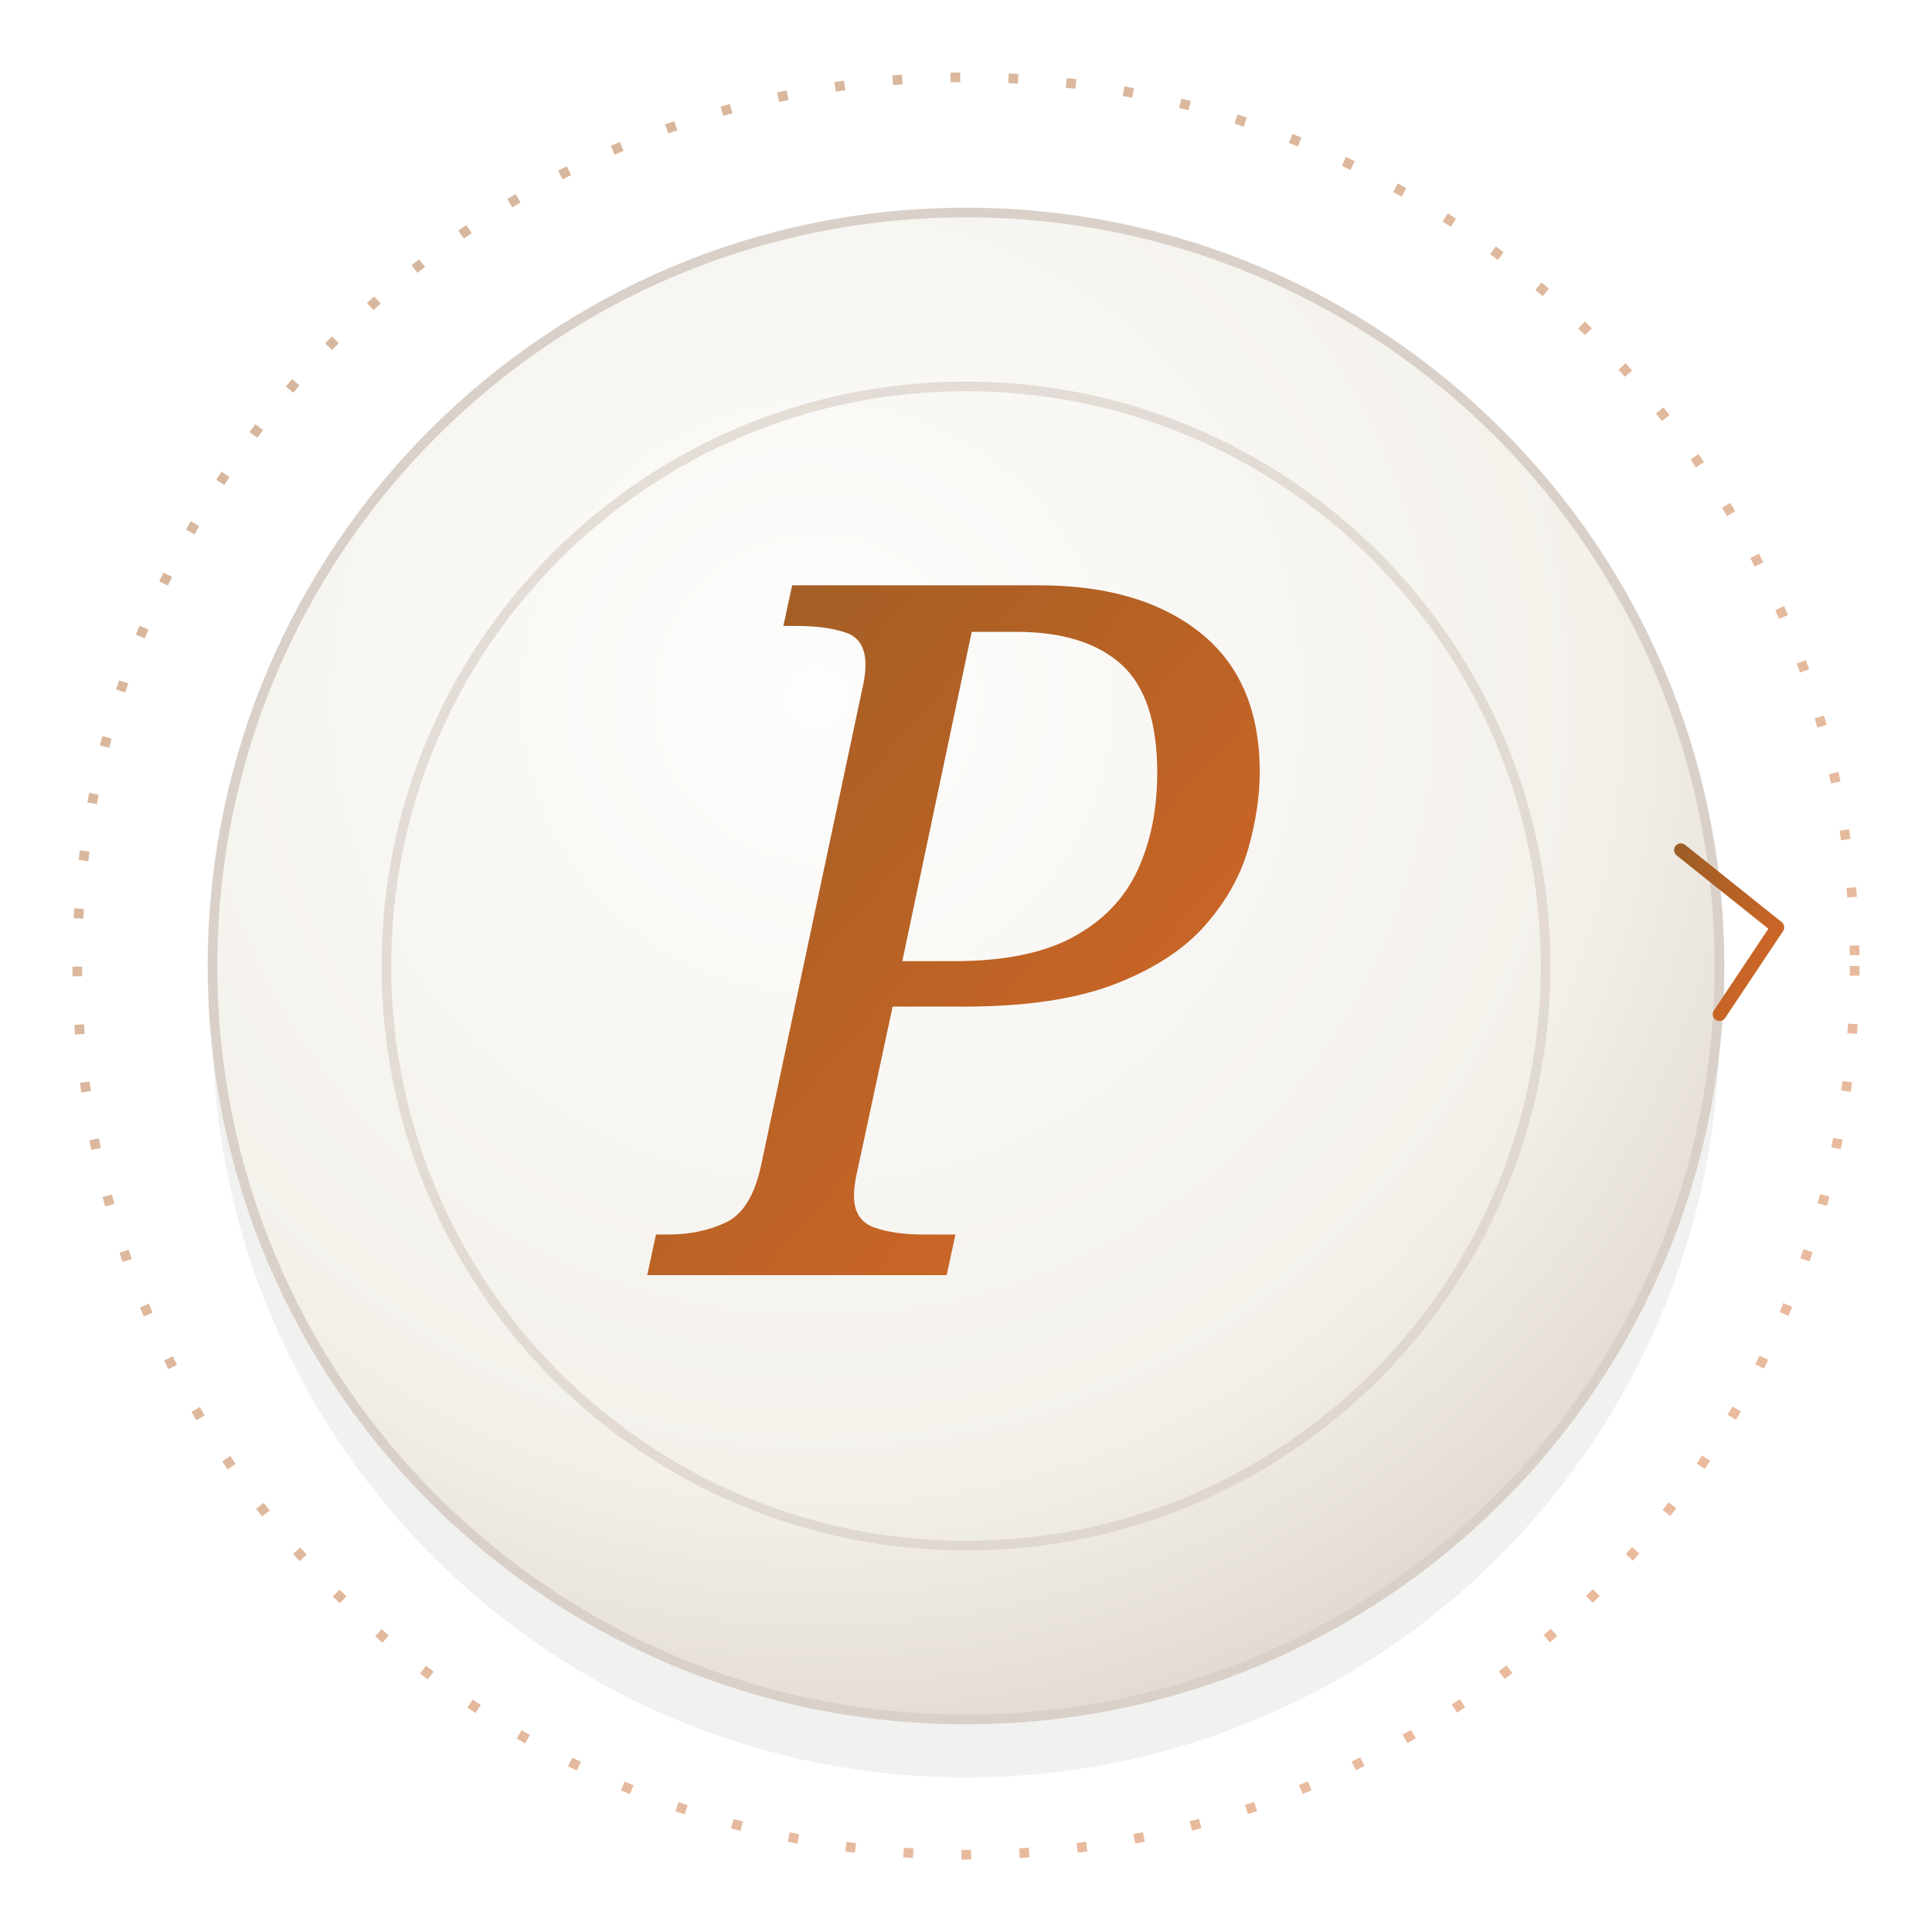
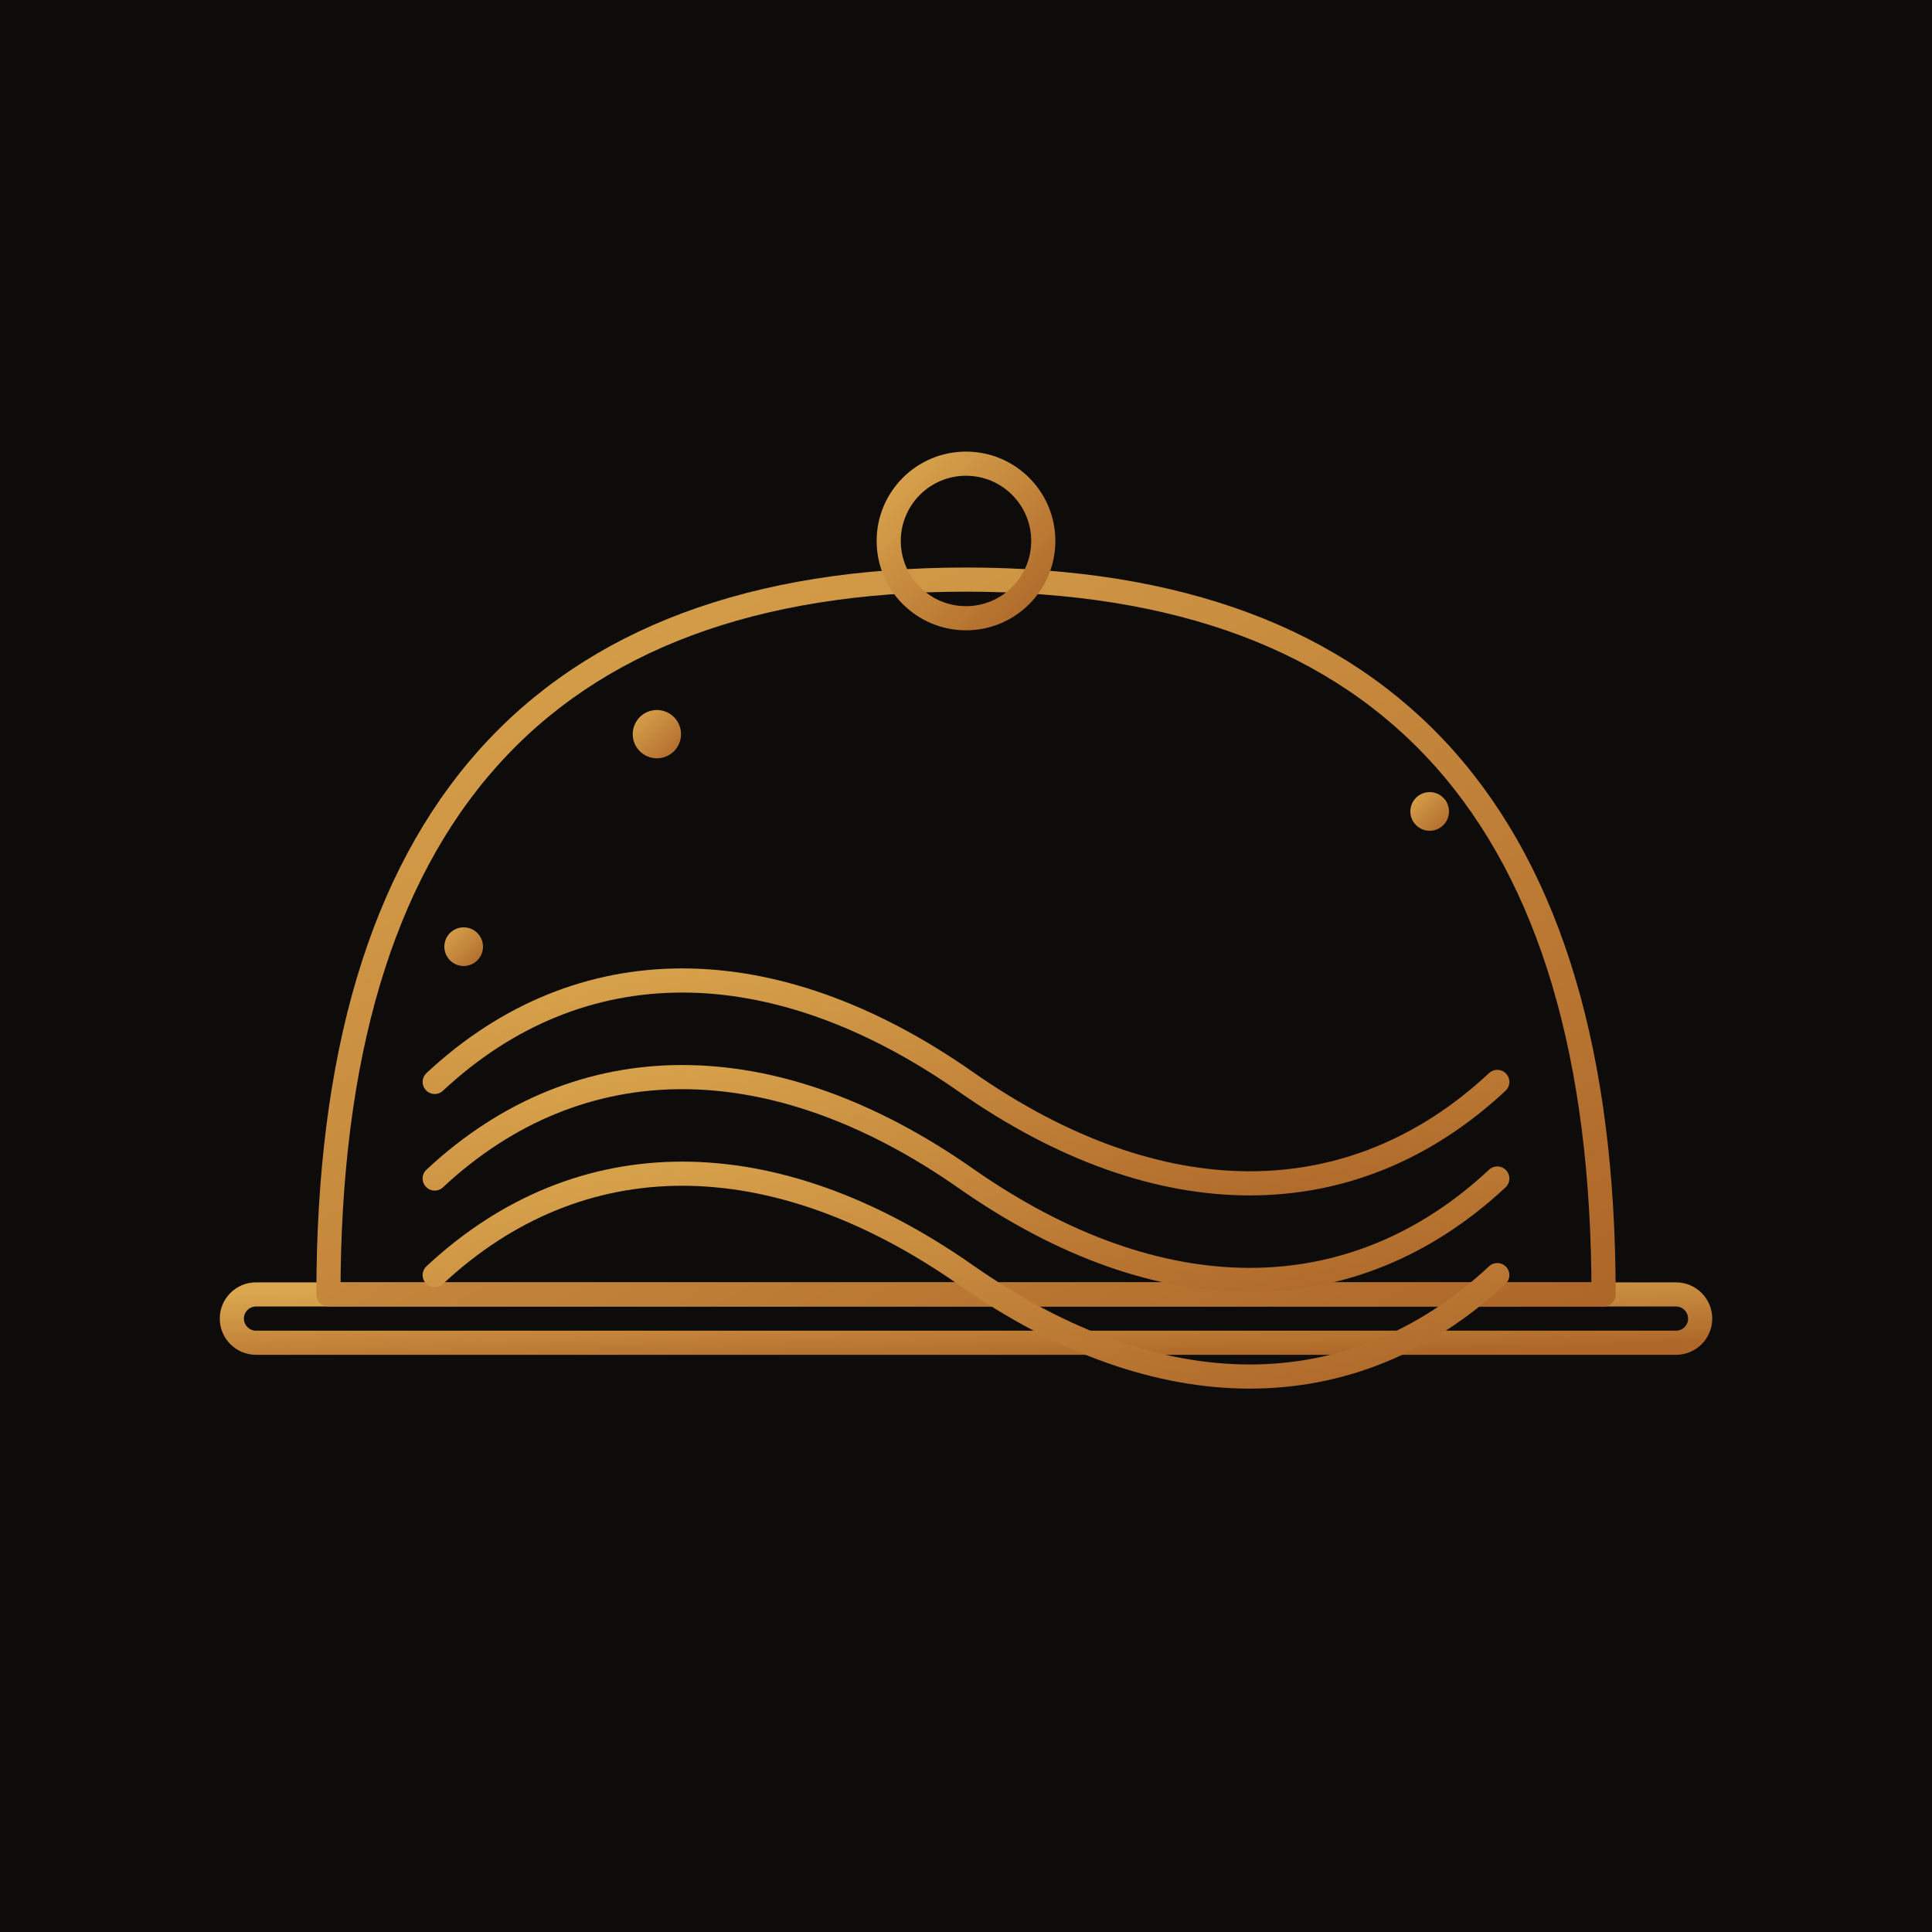
- <svg xmlns="http://www.w3.org/2000/svg" viewBox="0 0 200 200" width="200" height="200">
+ <svg xmlns="http://www.w3.org/2000/svg" viewBox="0 0 400 400" width="400" height="400">
  <defs>
-     <linearGradient id="lm-bronze" x1="0" y1="0" x2="1" y2="1">
-       <stop offset="0" stop-color="hsl(28, 62%, 38%)" />
-       <stop offset="1" stop-color="hsl(22, 70%, 50%)" />
+     <linearGradient id="gold" x1="0" y1="0" x2="1" y2="1">
+       <stop offset="0" stop-color="hsl(38,65%,58%)" />
+       <stop offset="1" stop-color="hsl(28,62%,42%)" />
    </linearGradient>
-     <radialGradient id="lm-plate" cx="0.4" cy="0.32" r="0.75">
-       <stop offset="0" stop-color="hsl(38, 32%, 99%)" />
-       <stop offset="0.7" stop-color="hsl(38, 28%, 94%)" />
-       <stop offset="1" stop-color="hsl(30, 20%, 84%)" />
-     </radialGradient>
  </defs>
-   <ellipse cx="100" cy="100" rx="92" ry="92" fill="none" stroke="url(#lm-bronze)" stroke-width="1" stroke-dasharray="1 5" opacity="0.45" />
-   <ellipse cx="100" cy="106" rx="78" ry="78" fill="hsl(24,18%,16%)" opacity="0.07" />
-   <circle cx="100" cy="100" r="78" fill="url(#lm-plate)" stroke="hsl(30,18%,82%)" stroke-width="1" />
-   <circle cx="100" cy="100" r="60" fill="none" stroke="hsl(30,18%,80%)" stroke-width="1" opacity="0.6" />
-   <text x="100" y="132" text-anchor="middle" font-family="Cormorant Garamond, Georgia, serif" font-style="italic" font-weight="500" font-size="100" fill="url(#lm-bronze)" letter-spacing="-0.04em">P</text>
-   <path d="M 174 88 L 184 96 L 178 105" fill="none" stroke="url(#lm-bronze)" stroke-width="1.4" stroke-linecap="round" stroke-linejoin="round" />
+   <rect width="400" height="400" fill="#0d0c0b" />
+   <rect x="48" y="268" width="304" height="10" rx="5" fill="none" stroke="url(#gold)" stroke-width="5" stroke-linecap="round" />
+   <line x1="60" y1="268" x2="340" y2="268" stroke="url(#gold)" stroke-width="5" stroke-linecap="round" />
+   <path d="M 68 268 Q 68 120 200 120 Q 332 120 332 268 Z" fill="none" stroke="url(#gold)" stroke-width="5" stroke-linejoin="round" />
+   <circle cx="200" cy="112" r="16" fill="none" stroke="url(#gold)" stroke-width="5" />
+   <path d="M 90 224 C 120 196, 160 196, 200 224 C 240 252, 280 252, 310 224" fill="none" stroke="url(#gold)" stroke-width="5" stroke-linecap="round" />
+   <path d="M 90 244 C 120 216, 160 216, 200 244 C 240 272, 280 272, 310 244" fill="none" stroke="url(#gold)" stroke-width="5" stroke-linecap="round" />
+   <path d="M 90 264 C 120 236, 160 236, 200 264 C 240 292, 280 292, 310 264" fill="none" stroke="url(#gold)" stroke-width="5" stroke-linecap="round" />
+   <circle cx="136" cy="152" r="5" fill="url(#gold)" />
+   <circle cx="96" cy="196" r="4" fill="url(#gold)" />
+   <circle cx="296" cy="168" r="4" fill="url(#gold)" />
</svg>
